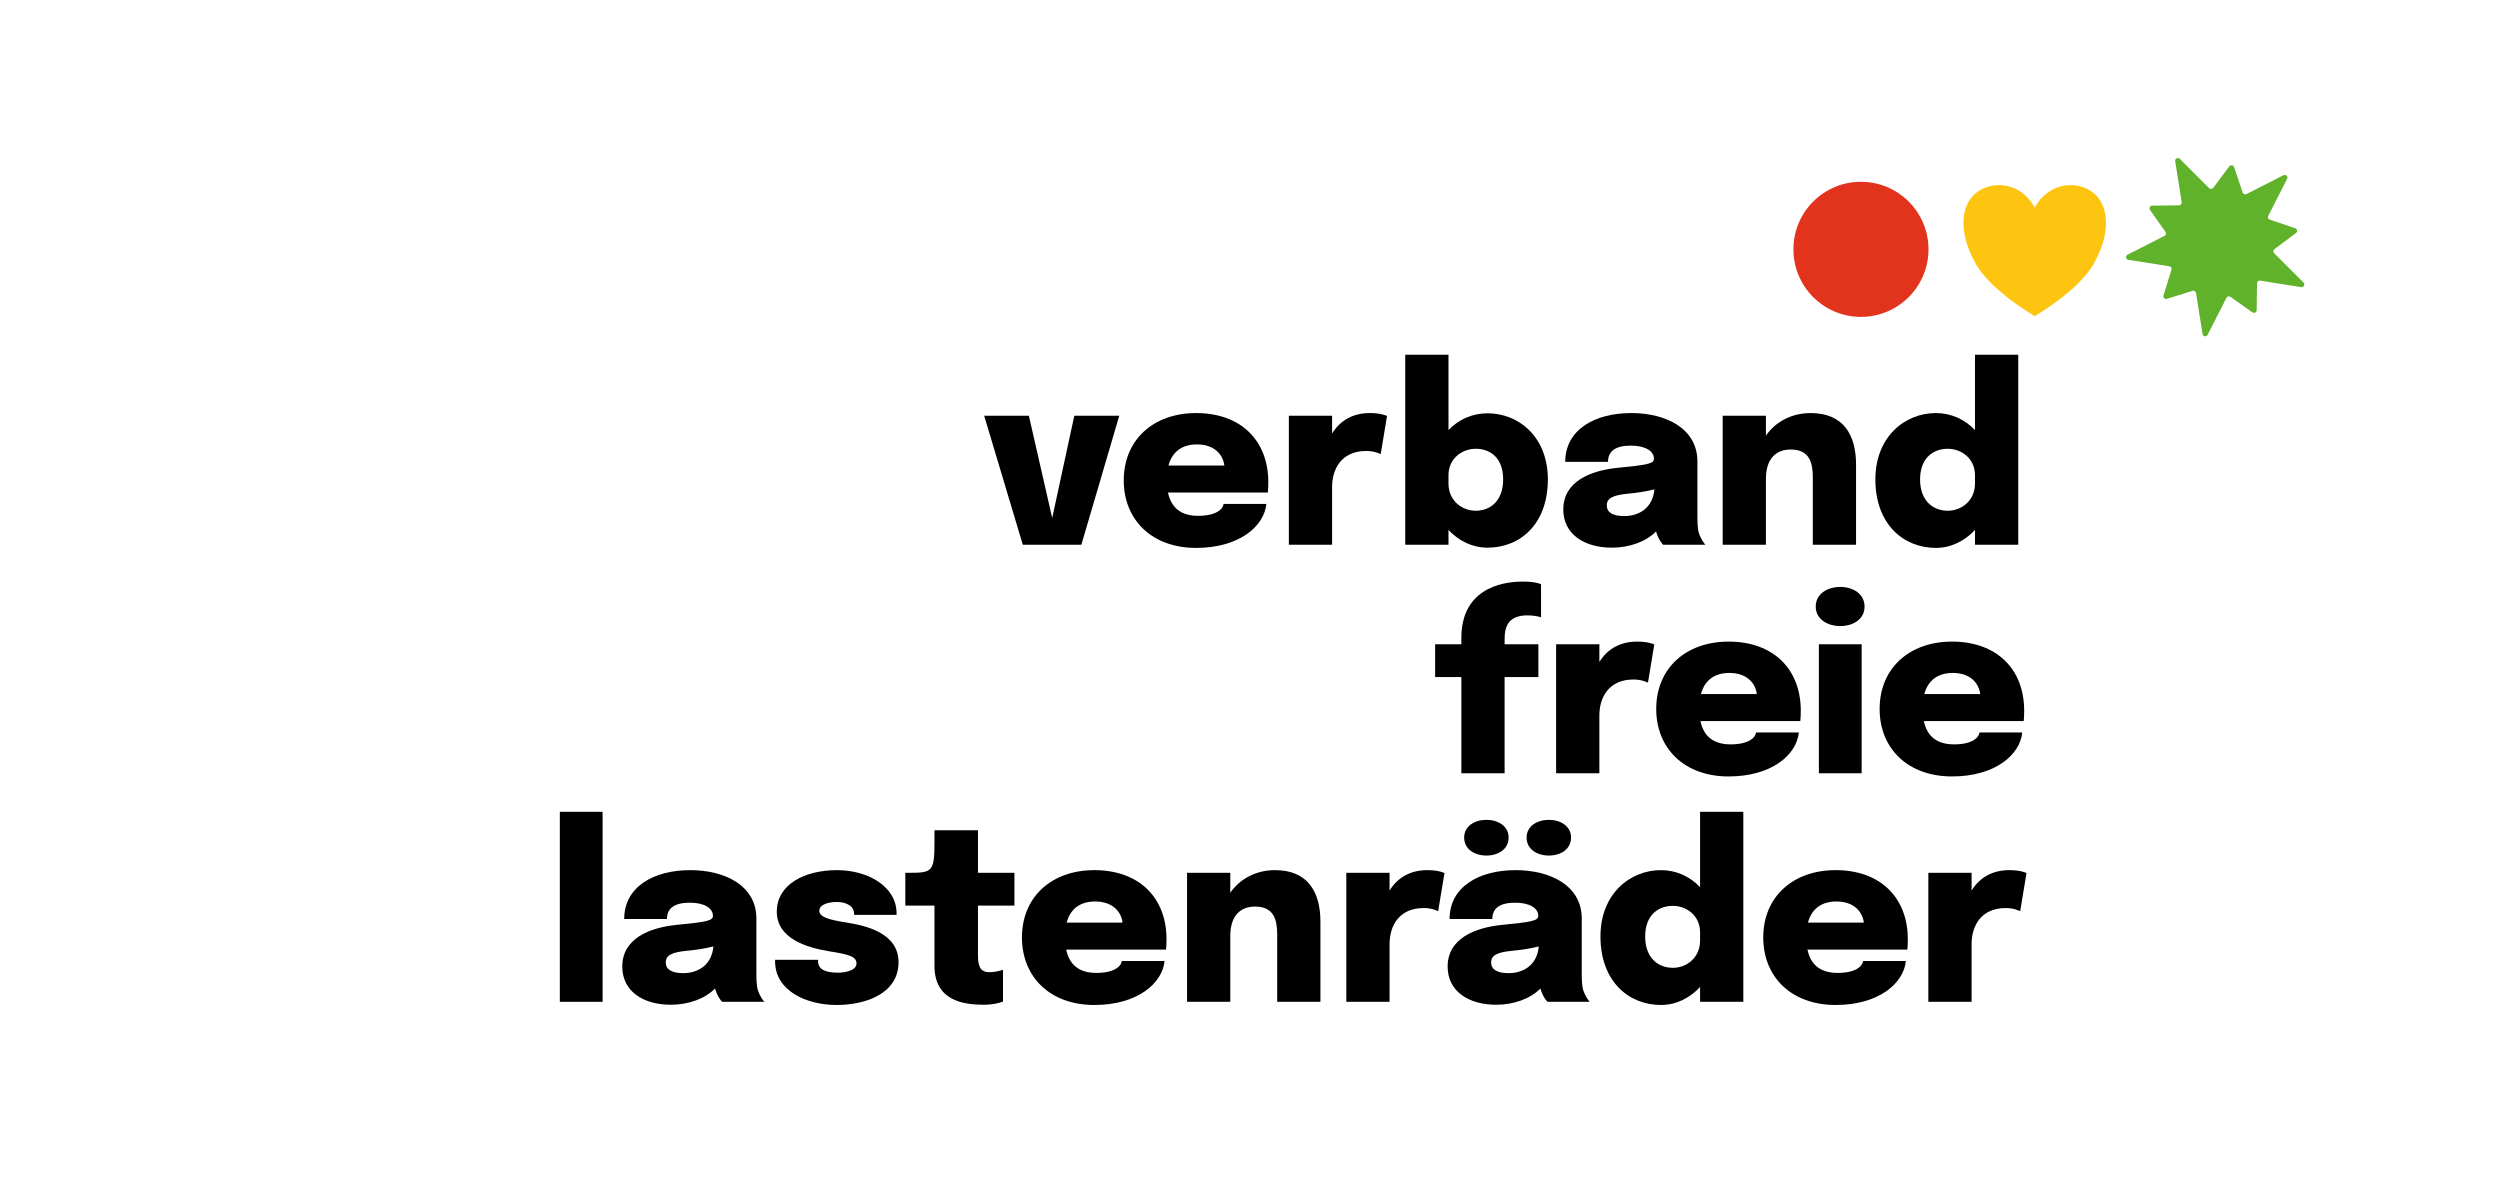
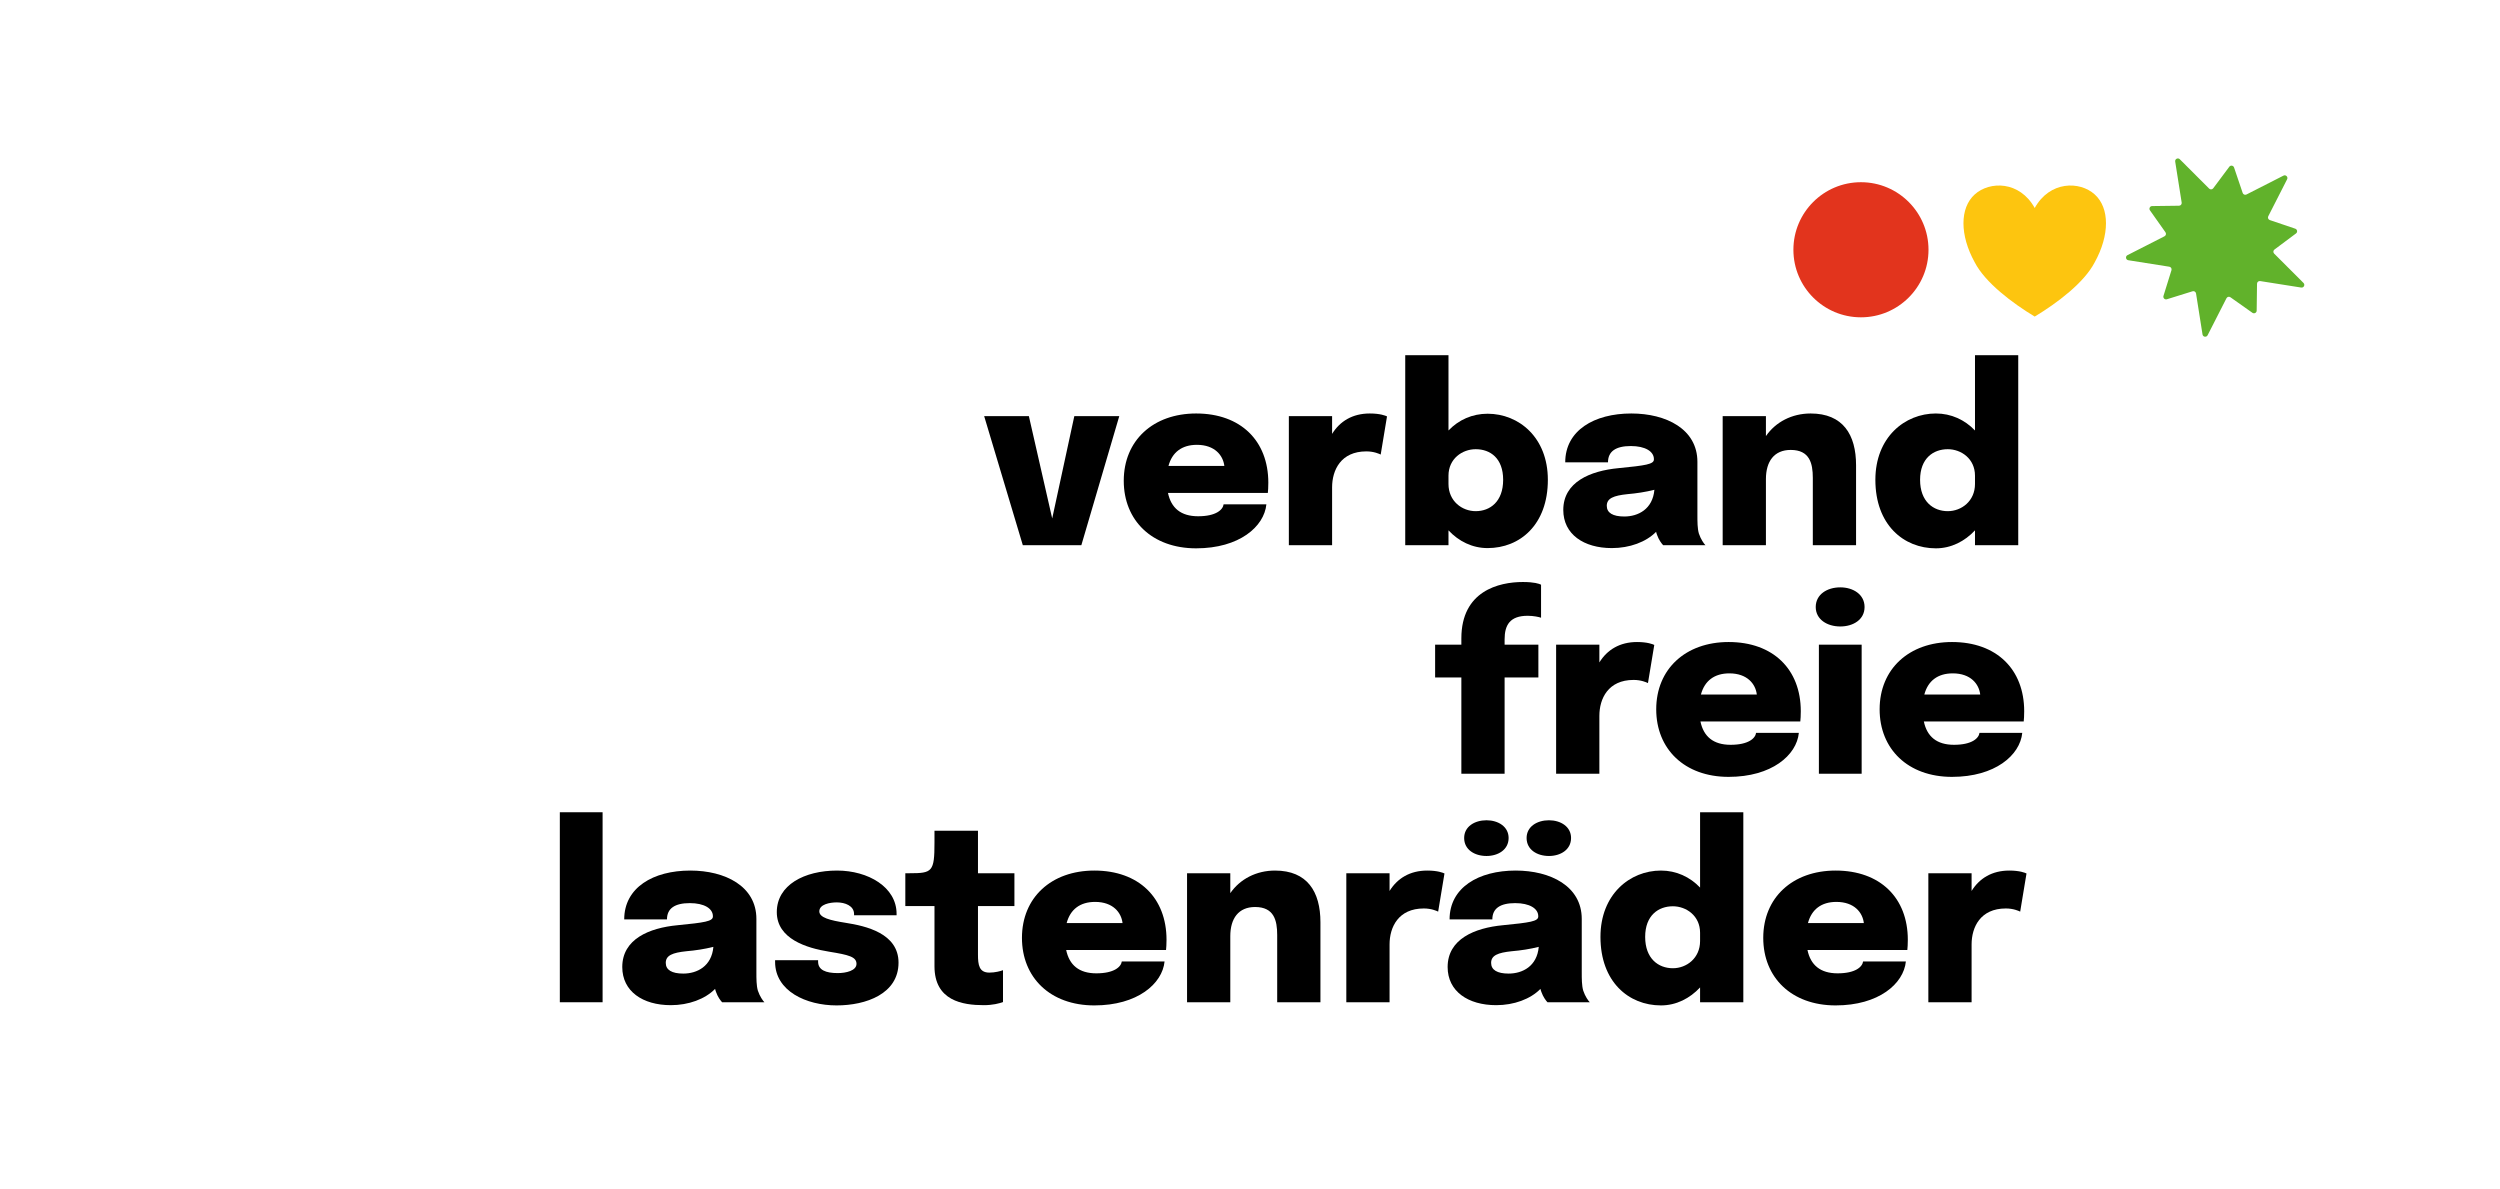
<svg xmlns="http://www.w3.org/2000/svg" width="100%" height="100%" viewBox="0 0 831 395" version="1.1" xml:space="preserve" style="fill-rule:evenodd;clip-rule:evenodd;stroke-linejoin:round;stroke-miterlimit:2;">
-   <rect id="verbandfreierlastenräder---b" x="0.119" y="0.09" width="830.478" height="393.827" style="fill:none;" />
-   <g transform="matrix(1.61709,0,0,1.61709,-790.53,-877.464)">
+   <rect id="verbandfreierlastenräder---b" x="0.119" y="0.231" width="830.478" height="393.827" style="fill:none;" />
+   <g transform="matrix(1.61709,0,0,1.61709,-790.53,-877.323)">
    <g transform="matrix(49.9432,0,0,49.9432,690.761,654.595)">
      <path d="M0.564,-0.531l-0.185,-0l-0.091,0.421l-0.096,-0.421l-0.184,-0l0.159,0.531l0.241,-0l0.156,-0.531Z" style="fill-rule:nonzero;" />
    </g>
    <g transform="matrix(49.9432,0,0,49.9432,718.404,654.595)">
      <path d="M0.616,-0.168l-0.176,-0c-0.003,0.022 -0.031,0.049 -0.105,0.049c-0.071,0 -0.111,-0.034 -0.124,-0.096l0.411,0c0.001,-0.008 0.002,-0.024 0.002,-0.042c-0,-0.173 -0.114,-0.285 -0.297,-0.285c-0.177,0 -0.298,0.111 -0.298,0.277c0,0.163 0.116,0.278 0.298,0.278c0.177,-0 0.28,-0.089 0.289,-0.181Zm-0.286,-0.245c0.074,0 0.108,0.044 0.113,0.087l-0.23,-0c0.015,-0.056 0.055,-0.087 0.117,-0.087Z" style="fill-rule:nonzero;" />
    </g>
    <g transform="matrix(49.9432,0,0,49.9432,750.992,654.595)">
      <path d="M0.056,-0l0.178,-0l0,-0.238c0,-0.071 0.036,-0.148 0.141,-0.148c0.031,0 0.053,0.01 0.059,0.013l0.026,-0.157c-0.006,-0.003 -0.028,-0.012 -0.071,-0.012c-0.071,0 -0.123,0.032 -0.155,0.084l0,-0.073l-0.178,-0l-0,0.531Z" style="fill-rule:nonzero;" />
    </g>
    <g transform="matrix(49.9432,0,0,49.9432,774.915,654.595)">
      <path d="M0.056,-0l0.178,-0l0,-0.061c0.042,0.045 0.098,0.073 0.161,0.073c0.133,0 0.248,-0.096 0.248,-0.281c0,-0.175 -0.12,-0.272 -0.248,-0.272c-0.063,-0 -0.119,0.025 -0.161,0.069l0,-0.31l-0.178,0l-0,0.782Zm0.29,-0.395c0.06,-0 0.113,0.037 0.113,0.126c0,0.09 -0.054,0.129 -0.113,0.129c-0.056,0 -0.112,-0.041 -0.112,-0.112l0,-0.034c0,-0.07 0.057,-0.109 0.112,-0.109Z" style="fill-rule:nonzero;" />
    </g>
    <g transform="matrix(49.9432,0,0,49.9432,808.502,654.595)">
      <path d="M0.234,0.012c0.073,-0 0.141,-0.025 0.182,-0.067c0.001,0.004 0.002,0.008 0.004,0.013c0.007,0.02 0.019,0.036 0.025,0.042l0.174,0c-0.006,-0.006 -0.019,-0.024 -0.027,-0.048c-0.006,-0.021 -0.006,-0.048 -0.006,-0.077l-0,-0.218c-0,-0.135 -0.129,-0.199 -0.272,-0.199c-0.153,0 -0.272,0.07 -0.272,0.201l0.176,0c0,-0.045 0.032,-0.067 0.094,-0.067c0.059,-0 0.095,0.022 0.095,0.054l-0,0.001c-0,0.02 -0.034,0.025 -0.146,0.036c-0.116,0.011 -0.227,0.057 -0.227,0.172c0,0.1 0.084,0.157 0.2,0.157Zm0.051,-0.13c-0.047,-0 -0.072,-0.015 -0.072,-0.044c0,-0.031 0.028,-0.042 0.085,-0.048c0.036,-0.003 0.076,-0.009 0.111,-0.018c-0.007,0.08 -0.067,0.11 -0.124,0.11Z" style="fill-rule:nonzero;" />
    </g>
    <g transform="matrix(49.9432,0,0,49.9432,840.166,654.595)">
      <path d="M0.056,-0l0.178,-0l-0,-0.272c-0,-0.073 0.034,-0.12 0.102,-0.12c0.078,-0 0.091,0.055 0.091,0.115l0,0.277l0.178,-0l0,-0.329c0,-0.126 -0.054,-0.213 -0.187,-0.213c-0.077,0 -0.144,0.035 -0.184,0.093l-0,-0.082l-0.178,-0l-0,0.531Z" style="fill-rule:nonzero;" />
    </g>
    <g transform="matrix(49.9432,0,0,49.9432,872.903,654.595)">
      <path d="M0.278,0.013c0.063,-0 0.119,-0.029 0.161,-0.074l-0,0.061l0.178,-0l0,-0.782l-0.178,0l-0,0.31c-0.042,-0.044 -0.098,-0.07 -0.161,-0.07c-0.128,0 -0.249,0.098 -0.249,0.273c0,0.185 0.116,0.282 0.249,0.282Zm0.049,-0.153c-0.059,0 -0.114,-0.039 -0.114,-0.129c0,-0.089 0.055,-0.126 0.114,-0.126c0.055,-0 0.112,0.039 0.112,0.109l-0,0.034c-0,0.071 -0.056,0.112 -0.112,0.112Z" style="fill-rule:nonzero;" />
    </g>
    <g transform="matrix(49.9432,0,0,49.9432,783.305,701.572)">
      <path d="M0.119,-0l0.178,-0l0,-0.396l0.139,-0l-0,-0.135l-0.139,-0l0,-0.022c0,-0.059 0.022,-0.097 0.095,-0.097c0.024,0 0.047,0.005 0.055,0.008l0,-0.136c-0.008,-0.004 -0.028,-0.011 -0.075,-0.011c-0.099,0 -0.253,0.037 -0.253,0.232l0,0.026l-0.108,-0l-0,0.135l0.108,-0l0,0.396Z" style="fill-rule:nonzero;" />
    </g>
    <g transform="matrix(49.9432,0,0,49.9432,805.93,701.572)">
      <path d="M0.056,-0l0.178,-0l0,-0.238c0,-0.071 0.036,-0.148 0.141,-0.148c0.031,0 0.053,0.01 0.059,0.013l0.026,-0.157c-0.006,-0.003 -0.028,-0.012 -0.071,-0.012c-0.071,0 -0.123,0.032 -0.155,0.084l0,-0.073l-0.178,-0l-0,0.531Z" style="fill-rule:nonzero;" />
    </g>
    <g transform="matrix(49.9432,0,0,49.9432,827.855,701.572)">
      <path d="M0.616,-0.168l-0.176,-0c-0.003,0.022 -0.031,0.049 -0.105,0.049c-0.071,0 -0.111,-0.034 -0.124,-0.096l0.411,0c0.001,-0.008 0.002,-0.024 0.002,-0.042c-0,-0.173 -0.114,-0.285 -0.297,-0.285c-0.177,0 -0.298,0.111 -0.298,0.277c0,0.163 0.116,0.278 0.298,0.278c0.177,-0 0.28,-0.089 0.289,-0.181Zm-0.286,-0.245c0.074,0 0.108,0.044 0.113,0.087l-0.23,-0c0.015,-0.056 0.055,-0.087 0.117,-0.087Z" style="fill-rule:nonzero;" />
    </g>
    <g transform="matrix(49.9432,0,0,49.9432,860.443,701.572)">
      <path d="M0.134,-0.606c0.053,0 0.1,-0.028 0.1,-0.08c0,-0.052 -0.047,-0.081 -0.1,-0.081c-0.054,0 -0.101,0.029 -0.101,0.081c0,0.051 0.047,0.08 0.101,0.08Zm-0.088,0.606l0.176,-0l0,-0.531l-0.176,-0l-0,0.531Z" style="fill-rule:nonzero;" />
    </g>
    <g transform="matrix(49.9432,0,0,49.9432,873.777,701.572)">
      <path d="M0.616,-0.168l-0.176,-0c-0.003,0.022 -0.031,0.049 -0.105,0.049c-0.071,0 -0.111,-0.034 -0.124,-0.096l0.411,0c0.001,-0.008 0.002,-0.024 0.002,-0.042c-0,-0.173 -0.114,-0.285 -0.297,-0.285c-0.177,0 -0.298,0.111 -0.298,0.277c0,0.163 0.116,0.278 0.298,0.278c0.177,-0 0.28,-0.089 0.289,-0.181Zm-0.286,-0.245c0.074,0 0.108,0.044 0.113,0.087l-0.23,-0c0.015,-0.056 0.055,-0.087 0.117,-0.087Z" style="fill-rule:nonzero;" />
    </g>
    <g transform="matrix(49.9432,0,0,49.9432,600.788,748.549)">
      <rect x="0.063" y="-0.782" width="0.176" height="0.782" style="fill-rule:nonzero;" />
    </g>
    <g transform="matrix(49.9432,0,0,49.9432,615.072,748.549)">
      <path d="M0.234,0.012c0.073,-0 0.141,-0.025 0.182,-0.067c0.001,0.004 0.002,0.008 0.004,0.013c0.007,0.02 0.019,0.036 0.025,0.042l0.174,0c-0.006,-0.006 -0.019,-0.024 -0.027,-0.048c-0.006,-0.021 -0.006,-0.048 -0.006,-0.077l-0,-0.218c-0,-0.135 -0.129,-0.199 -0.272,-0.199c-0.153,0 -0.272,0.07 -0.272,0.201l0.176,0c0,-0.045 0.032,-0.067 0.094,-0.067c0.059,-0 0.095,0.022 0.095,0.054l-0,0.001c-0,0.02 -0.034,0.025 -0.146,0.036c-0.116,0.011 -0.227,0.057 -0.227,0.172c0,0.1 0.084,0.157 0.2,0.157Zm0.051,-0.13c-0.047,-0 -0.072,-0.015 -0.072,-0.044c0,-0.031 0.028,-0.042 0.085,-0.048c0.036,-0.003 0.076,-0.009 0.111,-0.018c-0.007,0.08 -0.067,0.11 -0.124,0.11Z" style="fill-rule:nonzero;" />
    </g>
    <g transform="matrix(49.9432,0,0,49.9432,646.736,748.549)">
      <path d="M0.282,0.013c0.122,-0 0.255,-0.048 0.255,-0.176c-0,-0.121 -0.135,-0.151 -0.218,-0.164c-0.063,-0.01 -0.108,-0.021 -0.108,-0.047c-0,-0.029 0.043,-0.037 0.072,-0.037c0.034,-0 0.071,0.014 0.071,0.048l0,0.005l0.175,0l0,-0.006c0,-0.11 -0.117,-0.178 -0.245,-0.178c-0.134,0 -0.248,0.059 -0.248,0.171c0,0.11 0.122,0.148 0.216,0.163c0.08,0.013 0.112,0.021 0.112,0.05c0,0.028 -0.043,0.038 -0.077,0.038c-0.05,0 -0.081,-0.013 -0.081,-0.047l0,-0.006l-0.177,0l0,0.007c0,0.12 0.128,0.179 0.253,0.179Z" style="fill-rule:nonzero;" />
    </g>
    <g transform="matrix(49.9432,0,0,49.9432,674.404,748.549)">
      <path d="M0.334,0.012c0.036,0 0.064,-0.007 0.079,-0.013l-0,-0.131c-0.01,0.004 -0.033,0.01 -0.056,0.01c-0.042,-0 -0.047,-0.031 -0.047,-0.074l0,-0.2l0.15,-0l0,-0.135l-0.15,-0l0,-0.175l-0.179,0l0,0.049c0,0.12 -0.009,0.126 -0.102,0.126l-0.018,-0l-0,0.135l0.12,-0l0,0.248c0,0.142 0.116,0.16 0.203,0.16Z" style="fill-rule:nonzero;" />
    </g>
    <g transform="matrix(49.9432,0,0,49.9432,697.478,748.549)">
      <path d="M0.616,-0.168l-0.176,-0c-0.003,0.022 -0.031,0.049 -0.105,0.049c-0.071,0 -0.111,-0.034 -0.124,-0.096l0.411,0c0.001,-0.008 0.002,-0.024 0.002,-0.042c-0,-0.173 -0.114,-0.285 -0.297,-0.285c-0.177,0 -0.298,0.111 -0.298,0.277c0,0.163 0.116,0.278 0.298,0.278c0.177,-0 0.28,-0.089 0.289,-0.181Zm-0.286,-0.245c0.074,0 0.108,0.044 0.113,0.087l-0.23,-0c0.015,-0.056 0.055,-0.087 0.117,-0.087Z" style="fill-rule:nonzero;" />
    </g>
    <g transform="matrix(49.9432,0,0,49.9432,730.066,748.549)">
      <path d="M0.056,-0l0.178,-0l-0,-0.272c-0,-0.073 0.034,-0.12 0.102,-0.12c0.078,-0 0.091,0.055 0.091,0.115l0,0.277l0.178,-0l0,-0.329c0,-0.126 -0.054,-0.213 -0.187,-0.213c-0.077,0 -0.144,0.035 -0.184,0.093l-0,-0.082l-0.178,-0l-0,0.531Z" style="fill-rule:nonzero;" />
    </g>
    <g transform="matrix(49.9432,0,0,49.9432,762.804,748.549)">
      <path d="M0.056,-0l0.178,-0l0,-0.238c0,-0.071 0.036,-0.148 0.141,-0.148c0.031,0 0.053,0.01 0.059,0.013l0.026,-0.157c-0.006,-0.003 -0.028,-0.012 -0.071,-0.012c-0.071,0 -0.123,0.032 -0.155,0.084l0,-0.073l-0.178,-0l-0,0.531Z" style="fill-rule:nonzero;" />
    </g>
    <g transform="matrix(49.9432,0,0,49.9432,784.729,748.549)">
      <path d="M0.194,-0.602c0.048,0 0.091,-0.026 0.091,-0.074c0,-0.047 -0.043,-0.073 -0.091,-0.073c-0.049,-0 -0.092,0.026 -0.092,0.073c0,0.048 0.043,0.074 0.092,0.074Zm0.257,0c0.048,0 0.091,-0.026 0.091,-0.074c0,-0.047 -0.043,-0.073 -0.091,-0.073c-0.049,-0 -0.092,0.026 -0.092,0.073c0,0.048 0.043,0.074 0.092,0.074Zm-0.217,0.614c0.073,-0 0.141,-0.025 0.182,-0.067c0.001,0.004 0.002,0.008 0.004,0.013c0.007,0.02 0.019,0.036 0.025,0.042l0.174,-0c-0.006,-0.006 -0.019,-0.024 -0.027,-0.048c-0.006,-0.021 -0.006,-0.048 -0.006,-0.077l-0,-0.218c-0,-0.135 -0.129,-0.199 -0.272,-0.199c-0.153,0 -0.272,0.07 -0.272,0.201l0.176,0c0,-0.045 0.032,-0.067 0.094,-0.067c0.059,-0 0.095,0.022 0.095,0.054l-0,0.001c-0,0.02 -0.034,0.025 -0.146,0.036c-0.116,0.011 -0.227,0.057 -0.227,0.172c0,0.1 0.084,0.157 0.2,0.157Zm0.051,-0.13c-0.047,-0 -0.072,-0.015 -0.072,-0.044c0,-0.031 0.028,-0.042 0.085,-0.048c0.036,-0.003 0.076,-0.009 0.111,-0.018c-0.007,0.08 -0.067,0.11 -0.124,0.11Z" style="fill-rule:nonzero;" />
    </g>
    <g transform="matrix(49.9432,0,0,49.9432,816.393,748.549)">
      <path d="M0.278,0.013c0.063,-0 0.119,-0.029 0.161,-0.074l-0,0.061l0.178,-0l0,-0.782l-0.178,0l-0,0.31c-0.042,-0.044 -0.098,-0.07 -0.161,-0.07c-0.128,0 -0.249,0.098 -0.249,0.273c0,0.185 0.116,0.282 0.249,0.282Zm0.049,-0.153c-0.059,0 -0.114,-0.039 -0.114,-0.129c0,-0.089 0.055,-0.126 0.114,-0.126c0.055,-0 0.112,0.039 0.112,0.109l-0,0.034c-0,0.071 -0.056,0.112 -0.112,0.112Z" style="fill-rule:nonzero;" />
    </g>
    <g transform="matrix(49.9432,0,0,49.9432,849.855,748.549)">
      <path d="M0.616,-0.168l-0.176,-0c-0.003,0.022 -0.031,0.049 -0.105,0.049c-0.071,0 -0.111,-0.034 -0.124,-0.096l0.411,0c0.001,-0.008 0.002,-0.024 0.002,-0.042c-0,-0.173 -0.114,-0.285 -0.297,-0.285c-0.177,0 -0.298,0.111 -0.298,0.277c0,0.163 0.116,0.278 0.298,0.278c0.177,-0 0.28,-0.089 0.289,-0.181Zm-0.286,-0.245c0.074,0 0.108,0.044 0.113,0.087l-0.23,-0c0.015,-0.056 0.055,-0.087 0.117,-0.087Z" style="fill-rule:nonzero;" />
    </g>
    <g transform="matrix(49.9432,0,0,49.9432,882.443,748.549)">
      <path d="M0.056,-0l0.178,-0l0,-0.238c0,-0.071 0.036,-0.148 0.141,-0.148c0.031,0 0.053,0.01 0.059,0.013l0.026,-0.157c-0.006,-0.003 -0.028,-0.012 -0.071,-0.012c-0.071,0 -0.123,0.032 -0.155,0.084l0,-0.073l-0.178,-0l-0,0.531Z" style="fill-rule:nonzero;" />
    </g>
  </g>
  <g>
-     <path d="M641.035,82.88c-0,-12.401 -10.054,-22.454 -22.455,-22.454c-12.4,-0 -22.453,10.053 -22.453,22.454c-0,12.401 10.053,22.455 22.453,22.455c12.401,-0 22.455,-10.054 22.455,-22.455" style="fill:#e2341d;" />
-     <path d="M676.34,69.001c4.987,-9.022 14.96,-9.022 19.947,-4.511c4.987,4.511 4.987,13.534 -0,22.556c-3.491,6.767 -12.467,13.534 -19.947,18.045c-7.48,-4.511 -16.456,-11.278 -19.946,-18.045c-4.987,-9.022 -4.987,-18.045 -0,-22.556c4.986,-4.511 14.96,-4.511 19.946,4.511Z" style="fill:#fdc50f;" />
-     <path d="M760.238,59.448l-6.27,12.3c-0.249,0.489 -0.007,1.085 0.512,1.261l8.469,2.869c0.685,0.232 0.829,1.14 0.249,1.573l-7.17,5.352c-0.44,0.327 -0.486,0.969 -0.098,1.357l9.757,9.757c0.616,0.616 0.084,1.66 -0.776,1.524l-13.635,-2.154c-0.541,-0.086 -1.032,0.329 -1.04,0.877l-0.117,8.945c-0.009,0.724 -0.828,1.14 -1.42,0.723l-7.3,-5.163c-0.447,-0.317 -1.072,-0.163 -1.321,0.327l-6.27,12.3c-0.397,0.777 -1.555,0.592 -1.691,-0.269l-2.154,-13.629c-0.086,-0.542 -0.632,-0.883 -1.156,-0.72l-8.541,2.658c-0.692,0.216 -1.342,-0.434 -1.127,-1.127l2.658,-8.54c0.163,-0.523 -0.176,-1.071 -0.718,-1.155l-13.631,-2.156c-0.861,-0.135 -1.045,-1.294 -0.269,-1.689l12.302,-6.271c0.488,-0.249 0.642,-0.873 0.325,-1.321l-5.161,-7.301c-0.419,-0.592 -0.002,-1.41 0.722,-1.419l8.946,-0.117c0.547,-0.007 0.961,-0.499 0.876,-1.041l-2.155,-13.633c-0.136,-0.861 0.909,-1.392 1.525,-0.776l9.757,9.756c0.388,0.389 1.029,0.342 1.358,-0.097l5.351,-7.171c0.434,-0.581 1.341,-0.437 1.573,0.25l2.869,8.467c0.176,0.52 0.772,0.762 1.261,0.513l12.299,-6.269c0.777,-0.396 1.606,0.433 1.211,1.209" style="fill:#61b22b;" />
+     <path d="M641.035,83.021c-0,-12.401 -10.054,-22.454 -22.455,-22.454c-12.4,-0 -22.453,10.053 -22.453,22.454c-0,12.401 10.053,22.455 22.453,22.455c12.401,-0 22.455,-10.054 22.455,-22.455" style="fill:#e2341d;" />
+     <path d="M676.34,69.142c4.987,-9.022 14.96,-9.022 19.947,-4.511c4.987,4.511 4.987,13.534 -0,22.556c-3.491,6.767 -12.467,13.534 -19.947,18.045c-7.48,-4.511 -16.456,-11.278 -19.946,-18.045c-4.987,-9.022 -4.987,-18.045 -0,-22.556c4.986,-4.511 14.96,-4.511 19.946,4.511Z" style="fill:#fdc50f;" />
+     <path d="M760.238,59.59l-6.27,12.299c-0.249,0.49 -0.007,1.085 0.512,1.261l8.469,2.869c0.685,0.232 0.829,1.14 0.249,1.573l-7.17,5.352c-0.44,0.327 -0.486,0.969 -0.098,1.357l9.757,9.757c0.616,0.617 0.084,1.661 -0.776,1.524l-13.635,-2.154c-0.541,-0.086 -1.032,0.329 -1.04,0.877l-0.117,8.945c-0.009,0.724 -0.828,1.14 -1.42,0.723l-7.3,-5.162c-0.447,-0.318 -1.072,-0.163 -1.321,0.326l-6.27,12.301c-0.397,0.776 -1.555,0.591 -1.691,-0.269l-2.154,-13.63c-0.086,-0.542 -0.632,-0.882 -1.156,-0.719l-8.541,2.657c-0.692,0.216 -1.342,-0.434 -1.127,-1.126l2.658,-8.541c0.163,-0.523 -0.176,-1.07 -0.718,-1.155l-13.631,-2.155c-0.861,-0.135 -1.045,-1.295 -0.269,-1.69l12.302,-6.271c0.488,-0.249 0.642,-0.873 0.325,-1.321l-5.161,-7.301c-0.419,-0.591 -0.002,-1.41 0.722,-1.419l8.946,-0.117c0.547,-0.007 0.961,-0.499 0.876,-1.041l-2.155,-13.633c-0.136,-0.861 0.909,-1.392 1.525,-0.776l9.757,9.756c0.388,0.389 1.029,0.342 1.358,-0.097l5.351,-7.171c0.434,-0.581 1.341,-0.437 1.573,0.25l2.869,8.468c0.176,0.519 0.772,0.761 1.261,0.512l12.299,-6.269c0.777,-0.396 1.606,0.434 1.211,1.21" style="fill:#61b22b;" />
  </g>
</svg>
